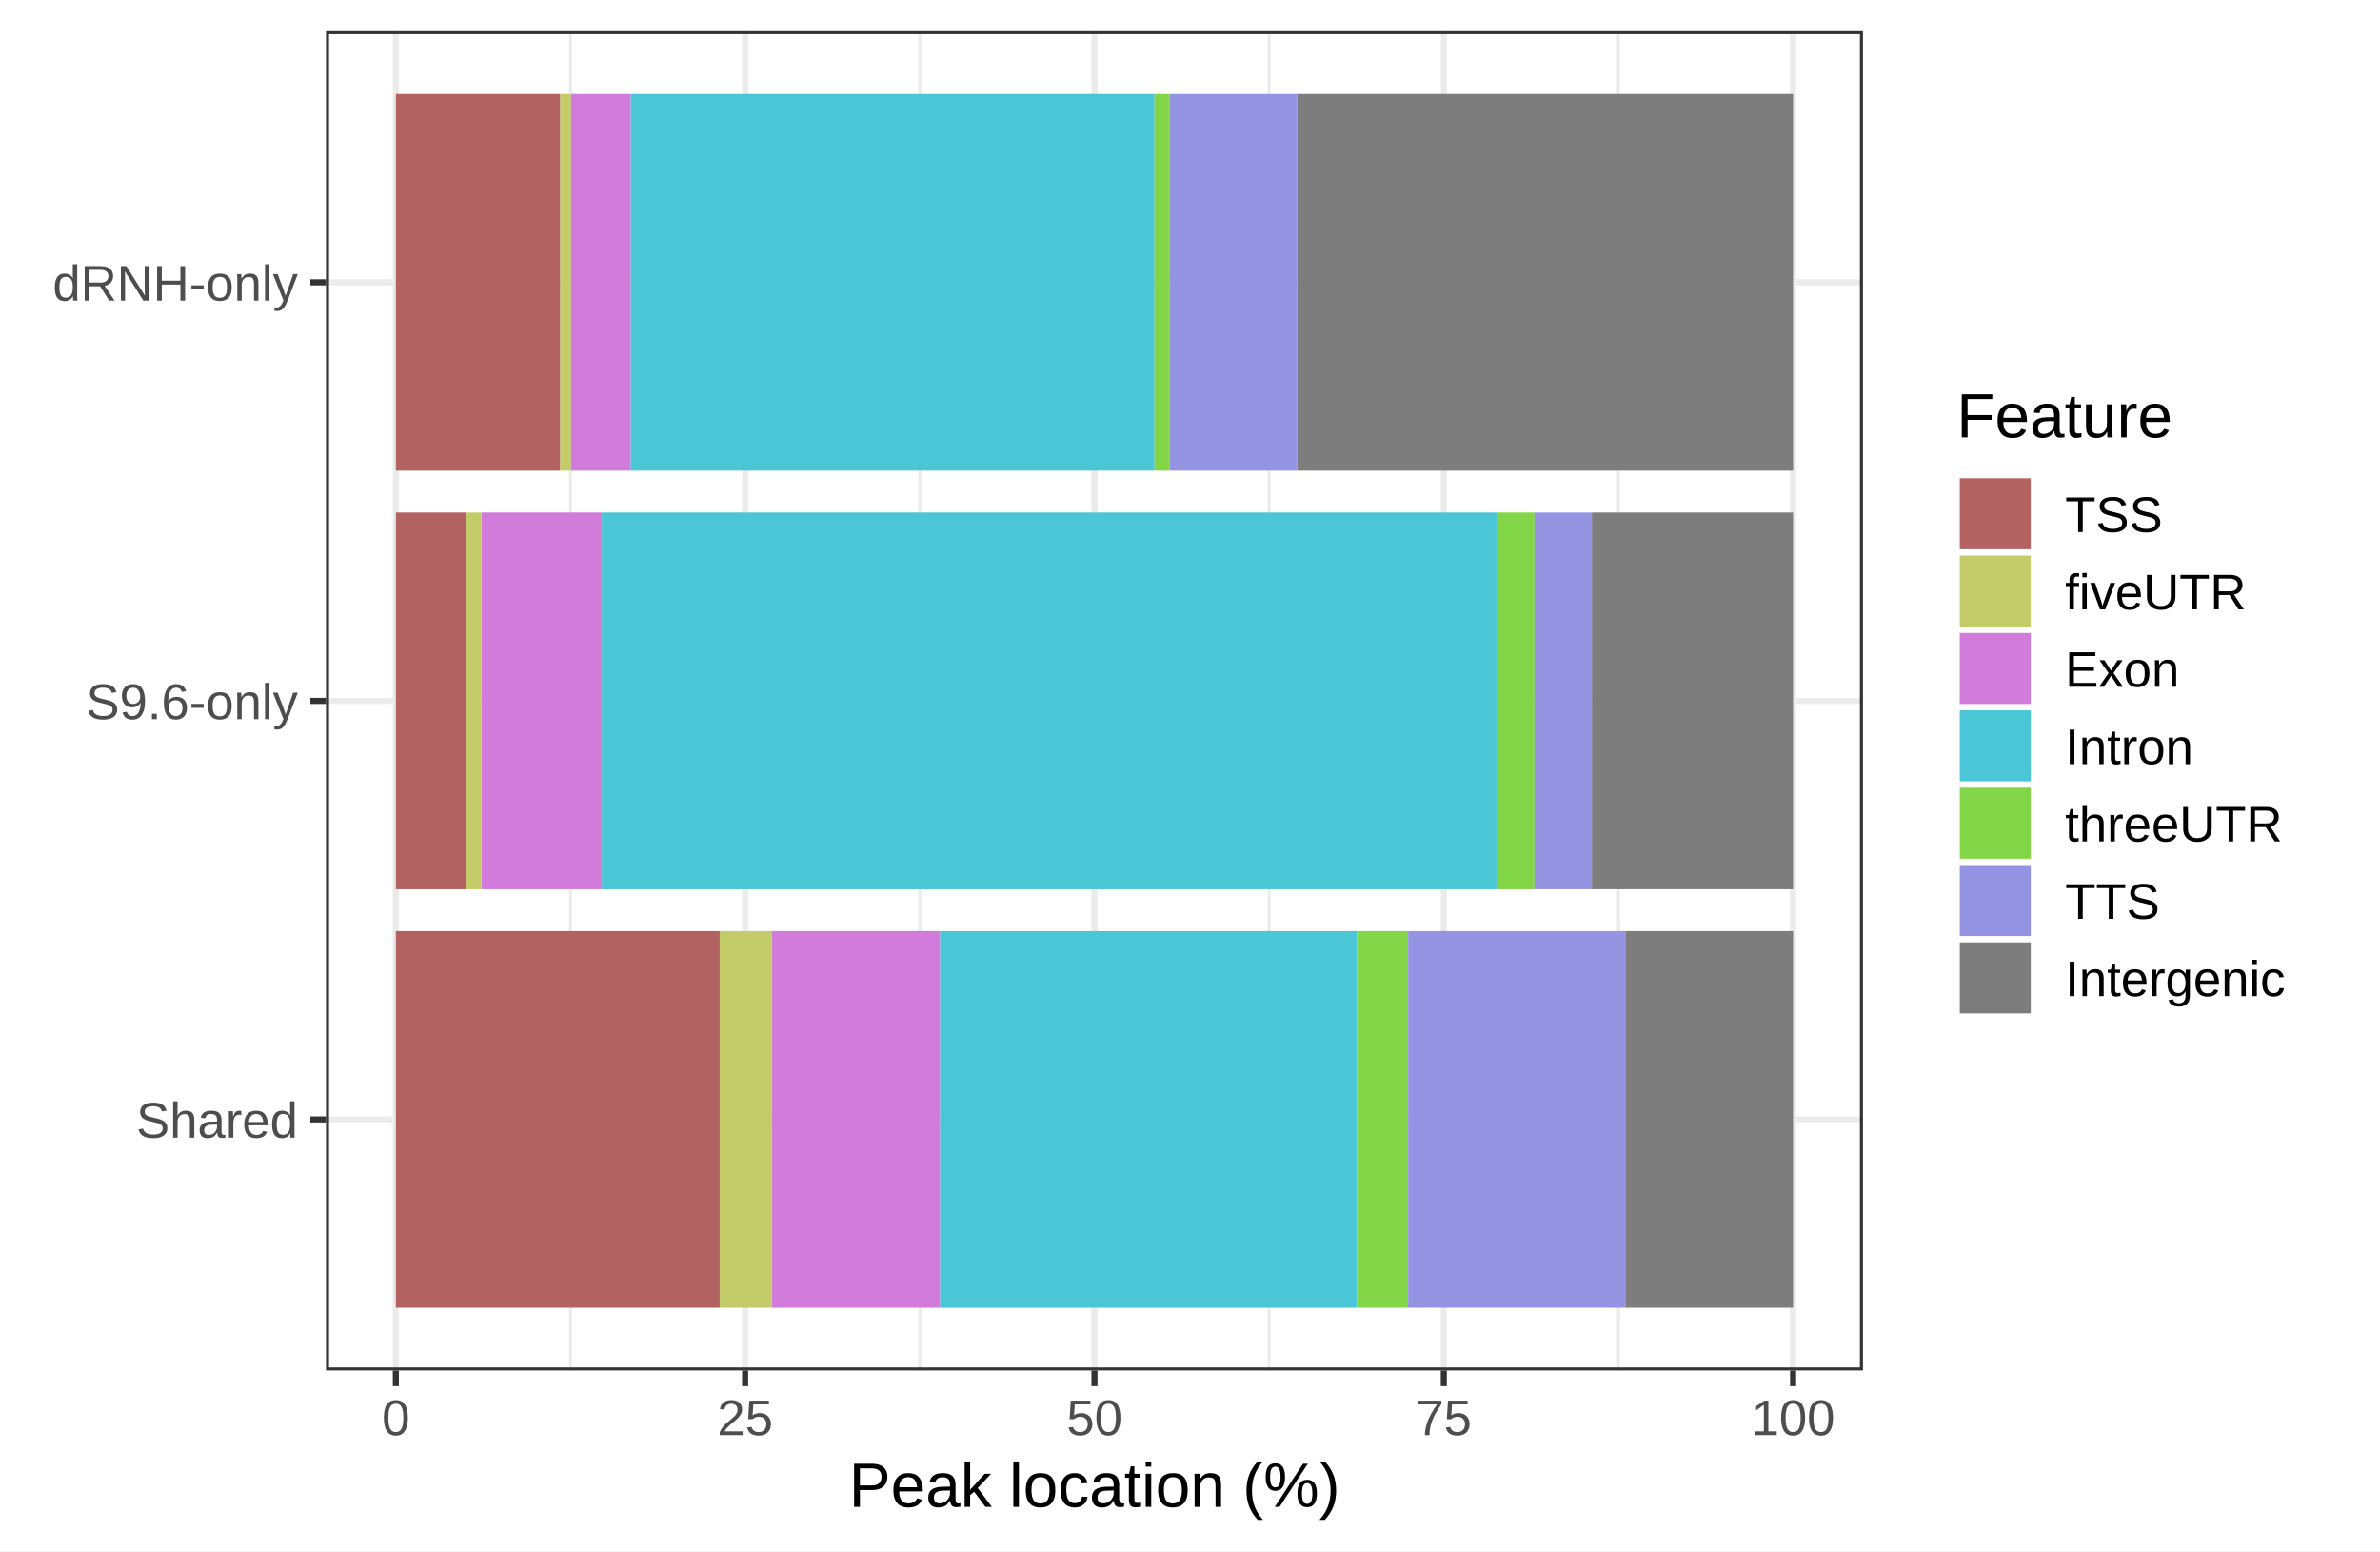
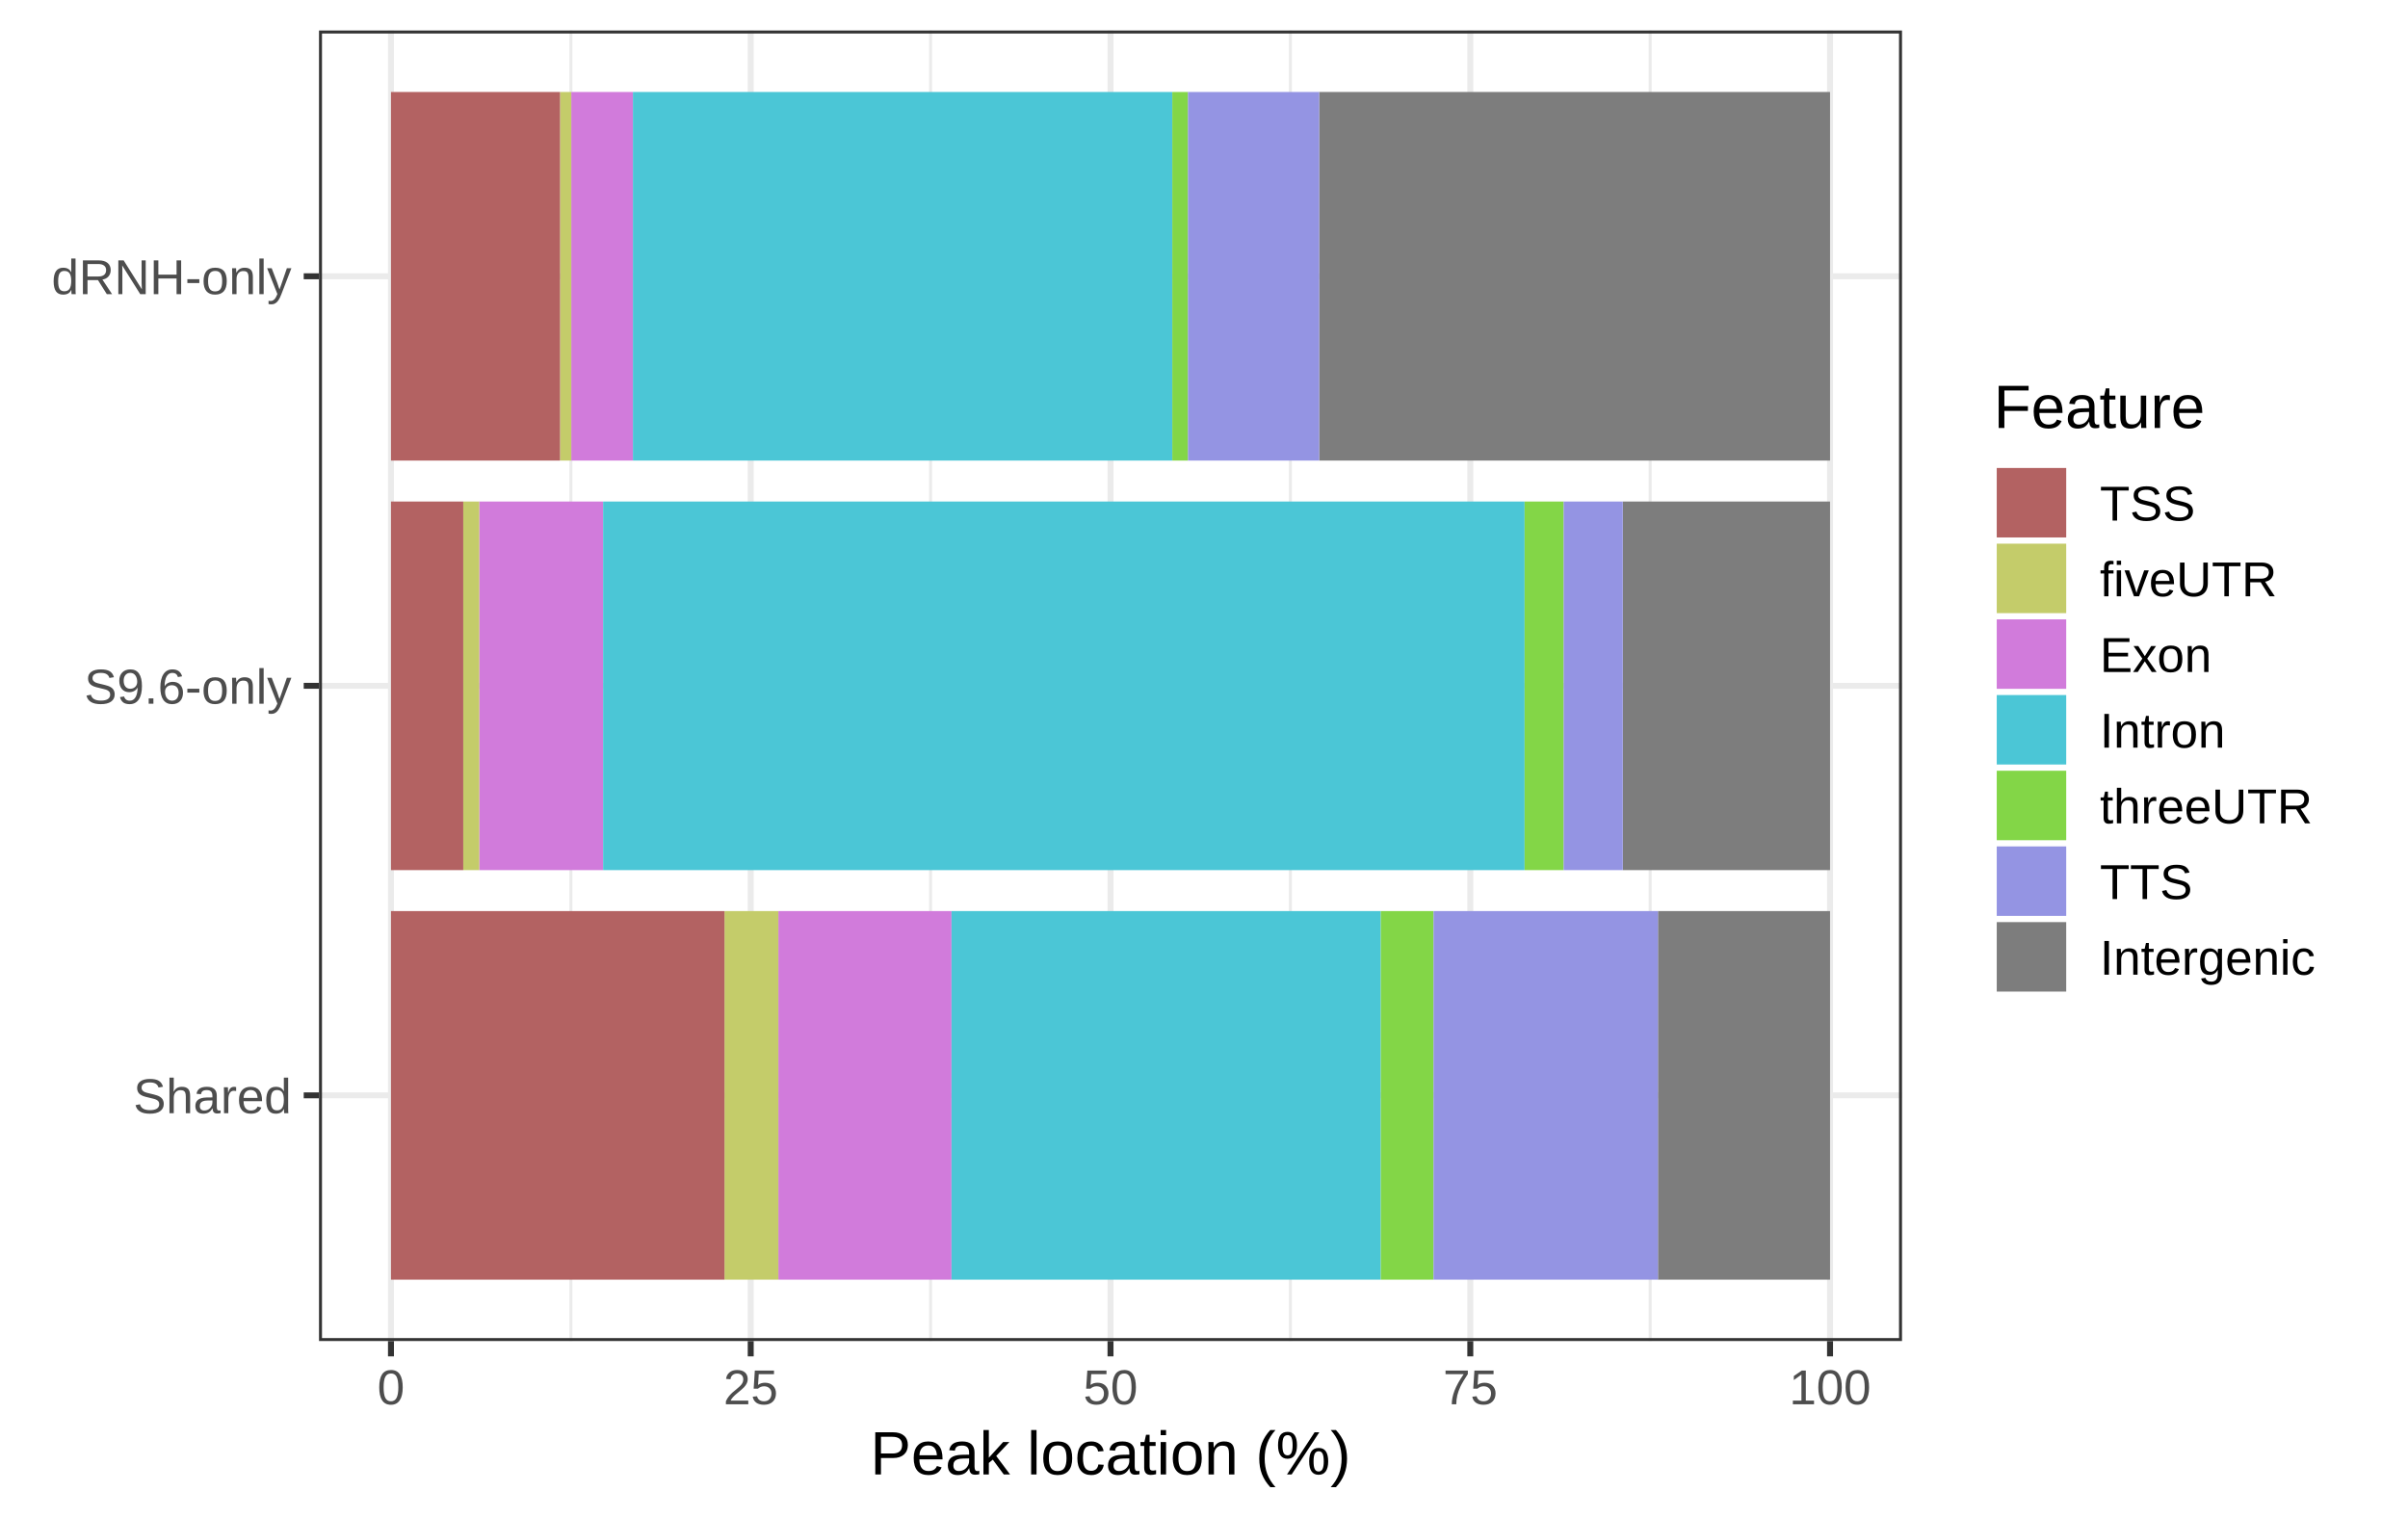
- <svg xmlns="http://www.w3.org/2000/svg" class="svglite" width="531.75pt" height="346.50pt" viewBox="0 0 531.75 346.50">
+ <svg xmlns="http://www.w3.org/2000/svg" class="svglite" width="549.75pt" height="346.50pt" viewBox="0 0 549.75 346.50">
  <defs>
    <style type="text/css">
    .svglite line, .svglite polyline, .svglite polygon, .svglite path, .svglite rect, .svglite circle {
      fill: none;
      stroke: #000000;
      stroke-linecap: round;
      stroke-linejoin: round;
      stroke-miterlimit: 10.00;
    }
  </style>
  </defs>
  <rect width="100%" height="100%" style="stroke: none; fill: #FFFFFF;" />
  <defs>
-     <clipPath id="cpMC4wMHw1MzEuNzV8MC4wMHwzNDYuNTA=">
-       <rect x="0.00" y="0.00" width="531.75" height="346.50" />
+     <clipPath id="cpMC4wMHw1NDkuNzV8MC4wMHwzNDYuNTA=">
+       <rect x="0.00" y="0.00" width="549.75" height="346.50" />
    </clipPath>
  </defs>
-   <g clip-path="url(#cpMC4wMHw1MzEuNzV8MC4wMHwzNDYuNTA=)">
-     <rect x="0.00" y="0.00" width="531.75" height="346.50" style="stroke-width: 1.36; stroke: #FFFFFF; fill: #FFFFFF;" />
+   <g clip-path="url(#cpMC4wMHw1NDkuNzV8MC4wMHwzNDYuNTA=)">
+     <rect x="0" y="0.00" width="549.75" height="346.50" style="stroke-width: 1.36; stroke: #FFFFFF; fill: #FFFFFF;" />
  </g>
  <defs>
-     <clipPath id="cpNzIuODN8NDE2LjIzfDYuOTd8MzA2LjE3">
-       <rect x="72.83" y="6.97" width="343.40" height="299.19" />
+     <clipPath id="cpNzIuODN8NDM0LjIzfDYuOTd8MzA2LjE3">
+       <rect x="72.83" y="6.97" width="361.40" height="299.19" />
    </clipPath>
  </defs>
-   <g clip-path="url(#cpNzIuODN8NDE2LjIzfDYuOTd8MzA2LjE3)">
-     <rect x="72.83" y="6.97" width="343.40" height="299.19" style="stroke-width: 1.36; stroke: none; fill: #FFFFFF;" />
-     <polyline points="127.46,306.17 127.46,6.97 " style="stroke-width: 0.68; stroke: #EBEBEB; stroke-linecap: butt;" />
-     <polyline points="205.51,306.17 205.51,6.97 " style="stroke-width: 0.68; stroke: #EBEBEB; stroke-linecap: butt;" />
-     <polyline points="283.55,306.17 283.55,6.97 " style="stroke-width: 0.68; stroke: #EBEBEB; stroke-linecap: butt;" />
-     <polyline points="361.60,306.17 361.60,6.97 " style="stroke-width: 0.68; stroke: #EBEBEB; stroke-linecap: butt;" />
-     <polyline points="72.83,250.07 416.23,250.07 " style="stroke-width: 1.36; stroke: #EBEBEB; stroke-linecap: butt;" />
-     <polyline points="72.83,156.57 416.23,156.57 " style="stroke-width: 1.36; stroke: #EBEBEB; stroke-linecap: butt;" />
-     <polyline points="72.83,63.07 416.23,63.07 " style="stroke-width: 1.36; stroke: #EBEBEB; stroke-linecap: butt;" />
-     <polyline points="88.44,306.17 88.44,6.97 " style="stroke-width: 1.36; stroke: #EBEBEB; stroke-linecap: butt;" />
-     <polyline points="166.48,306.17 166.48,6.97 " style="stroke-width: 1.36; stroke: #EBEBEB; stroke-linecap: butt;" />
-     <polyline points="244.53,306.17 244.53,6.97 " style="stroke-width: 1.36; stroke: #EBEBEB; stroke-linecap: butt;" />
-     <polyline points="322.58,306.17 322.58,6.97 " style="stroke-width: 1.36; stroke: #EBEBEB; stroke-linecap: butt;" />
-     <polyline points="400.62,306.17 400.62,6.97 " style="stroke-width: 1.36; stroke: #EBEBEB; stroke-linecap: butt;" />
-     <rect x="127.55" y="21.00" width="13.38" height="84.15" style="stroke-width: 1.07; stroke: none; stroke-linecap: square; stroke-linejoin: miter; fill: #D17BDB;" />
-     <rect x="125.12" y="21.00" width="2.43" height="84.15" style="stroke-width: 1.07; stroke: none; stroke-linecap: square; stroke-linejoin: miter; fill: #C4CC6A;" />
-     <rect x="289.79" y="21.00" width="110.83" height="84.15" style="stroke-width: 1.07; stroke: none; stroke-linecap: square; stroke-linejoin: miter; fill: #7D7D7D;" />
-     <rect x="140.93" y="21.00" width="117.01" height="84.15" style="stroke-width: 1.07; stroke: none; stroke-linecap: square; stroke-linejoin: miter; fill: #4BC6D6;" />
-     <rect x="257.94" y="21.00" width="3.41" height="84.15" style="stroke-width: 1.07; stroke: none; stroke-linecap: square; stroke-linejoin: miter; fill: #83D647;" />
-     <rect x="88.44" y="21.00" width="36.68" height="84.15" style="stroke-width: 1.07; stroke: none; stroke-linecap: square; stroke-linejoin: miter; fill: #B36262;" />
-     <rect x="261.34" y="21.00" width="28.45" height="84.15" style="stroke-width: 1.07; stroke: none; stroke-linecap: square; stroke-linejoin: miter; fill: #9494E3;" />
-     <rect x="107.58" y="114.50" width="26.88" height="84.15" style="stroke-width: 1.07; stroke: none; stroke-linecap: square; stroke-linejoin: miter; fill: #D17BDB;" />
-     <rect x="104.12" y="114.50" width="3.46" height="84.15" style="stroke-width: 1.07; stroke: none; stroke-linecap: square; stroke-linejoin: miter; fill: #C4CC6A;" />
-     <rect x="355.66" y="114.50" width="44.96" height="84.15" style="stroke-width: 1.07; stroke: none; stroke-linecap: square; stroke-linejoin: miter; fill: #7D7D7D;" />
-     <rect x="134.46" y="114.50" width="199.90" height="84.15" style="stroke-width: 1.07; stroke: none; stroke-linecap: square; stroke-linejoin: miter; fill: #4BC6D6;" />
-     <rect x="334.36" y="114.50" width="8.48" height="84.15" style="stroke-width: 1.07; stroke: none; stroke-linecap: square; stroke-linejoin: miter; fill: #83D647;" />
-     <rect x="88.44" y="114.50" width="15.68" height="84.15" style="stroke-width: 1.07; stroke: none; stroke-linecap: square; stroke-linejoin: miter; fill: #B36262;" />
-     <rect x="342.83" y="114.50" width="12.83" height="84.15" style="stroke-width: 1.07; stroke: none; stroke-linecap: square; stroke-linejoin: miter; fill: #9494E3;" />
-     <rect x="172.48" y="208.00" width="37.56" height="84.15" style="stroke-width: 1.07; stroke: none; stroke-linecap: square; stroke-linejoin: miter; fill: #D17BDB;" />
-     <rect x="160.79" y="208.00" width="11.69" height="84.15" style="stroke-width: 1.07; stroke: none; stroke-linecap: square; stroke-linejoin: miter; fill: #C4CC6A;" />
-     <rect x="363.28" y="208.00" width="37.34" height="84.15" style="stroke-width: 1.07; stroke: none; stroke-linecap: square; stroke-linejoin: miter; fill: #7D7D7D;" />
-     <rect x="210.04" y="208.00" width="93.13" height="84.15" style="stroke-width: 1.07; stroke: none; stroke-linecap: square; stroke-linejoin: miter; fill: #4BC6D6;" />
-     <rect x="303.17" y="208.00" width="11.44" height="84.15" style="stroke-width: 1.07; stroke: none; stroke-linecap: square; stroke-linejoin: miter; fill: #83D647;" />
-     <rect x="88.44" y="208.00" width="72.35" height="84.15" style="stroke-width: 1.07; stroke: none; stroke-linecap: square; stroke-linejoin: miter; fill: #B36262;" />
-     <rect x="314.61" y="208.00" width="48.68" height="84.15" style="stroke-width: 1.07; stroke: none; stroke-linecap: square; stroke-linejoin: miter; fill: #9494E3;" />
-     <rect x="72.83" y="6.97" width="343.40" height="299.19" style="stroke-width: 1.36; stroke: #333333;" />
+   <g clip-path="url(#cpNzIuODN8NDM0LjIzfDYuOTd8MzA2LjE3)">
+     <rect x="72.83" y="6.97" width="361.40" height="299.19" style="stroke-width: 1.36; stroke: none; fill: #FFFFFF;" />
+     <polyline points="130.33,306.17 130.33,6.97 " style="stroke-width: 0.68; stroke: #EBEBEB; stroke-linecap: butt;" />
+     <polyline points="212.46,306.17 212.46,6.97 " style="stroke-width: 0.68; stroke: #EBEBEB; stroke-linecap: butt;" />
+     <polyline points="294.60,306.17 294.60,6.97 " style="stroke-width: 0.68; stroke: #EBEBEB; stroke-linecap: butt;" />
+     <polyline points="376.73,306.17 376.73,6.97 " style="stroke-width: 0.68; stroke: #EBEBEB; stroke-linecap: butt;" />
+     <polyline points="72.83,250.07 434.23,250.07 " style="stroke-width: 1.36; stroke: #EBEBEB; stroke-linecap: butt;" />
+     <polyline points="72.83,156.57 434.23,156.57 " style="stroke-width: 1.36; stroke: #EBEBEB; stroke-linecap: butt;" />
+     <polyline points="72.83,63.07 434.23,63.07 " style="stroke-width: 1.36; stroke: #EBEBEB; stroke-linecap: butt;" />
+     <polyline points="89.26,306.17 89.26,6.97 " style="stroke-width: 1.36; stroke: #EBEBEB; stroke-linecap: butt;" />
+     <polyline points="171.39,306.17 171.39,6.97 " style="stroke-width: 1.36; stroke: #EBEBEB; stroke-linecap: butt;" />
+     <polyline points="253.53,306.17 253.53,6.97 " style="stroke-width: 1.36; stroke: #EBEBEB; stroke-linecap: butt;" />
+     <polyline points="335.67,306.17 335.67,6.97 " style="stroke-width: 1.36; stroke: #EBEBEB; stroke-linecap: butt;" />
+     <polyline points="417.80,306.17 417.80,6.97 " style="stroke-width: 1.36; stroke: #EBEBEB; stroke-linecap: butt;" />
+     <rect x="130.42" y="21.00" width="14.08" height="84.15" style="stroke-width: 1.07; stroke: none; stroke-linecap: square; stroke-linejoin: miter; fill: #D17BDB;" />
+     <rect x="127.86" y="21.00" width="2.56" height="84.15" style="stroke-width: 1.07; stroke: none; stroke-linecap: square; stroke-linejoin: miter; fill: #C4CC6A;" />
+     <rect x="301.16" y="21.00" width="116.64" height="84.15" style="stroke-width: 1.07; stroke: none; stroke-linecap: square; stroke-linejoin: miter; fill: #7D7D7D;" />
+     <rect x="144.50" y="21.00" width="123.14" height="84.15" style="stroke-width: 1.07; stroke: none; stroke-linecap: square; stroke-linejoin: miter; fill: #4BC6D6;" />
+     <rect x="267.64" y="21.00" width="3.59" height="84.15" style="stroke-width: 1.07; stroke: none; stroke-linecap: square; stroke-linejoin: miter; fill: #83D647;" />
+     <rect x="89.26" y="21.00" width="38.60" height="84.15" style="stroke-width: 1.07; stroke: none; stroke-linecap: square; stroke-linejoin: miter; fill: #B36262;" />
+     <rect x="271.22" y="21.00" width="29.94" height="84.15" style="stroke-width: 1.07; stroke: none; stroke-linecap: square; stroke-linejoin: miter; fill: #9494E3;" />
+     <rect x="109.40" y="114.50" width="28.28" height="84.15" style="stroke-width: 1.07; stroke: none; stroke-linecap: square; stroke-linejoin: miter; fill: #D17BDB;" />
+     <rect x="105.76" y="114.50" width="3.65" height="84.15" style="stroke-width: 1.07; stroke: none; stroke-linecap: square; stroke-linejoin: miter; fill: #C4CC6A;" />
+     <rect x="370.49" y="114.50" width="47.31" height="84.15" style="stroke-width: 1.07; stroke: none; stroke-linecap: square; stroke-linejoin: miter; fill: #7D7D7D;" />
+     <rect x="137.69" y="114.50" width="210.38" height="84.15" style="stroke-width: 1.07; stroke: none; stroke-linecap: square; stroke-linejoin: miter; fill: #4BC6D6;" />
+     <rect x="348.07" y="114.50" width="8.92" height="84.15" style="stroke-width: 1.07; stroke: none; stroke-linecap: square; stroke-linejoin: miter; fill: #83D647;" />
+     <rect x="89.26" y="114.50" width="16.50" height="84.15" style="stroke-width: 1.07; stroke: none; stroke-linecap: square; stroke-linejoin: miter; fill: #B36262;" />
+     <rect x="356.99" y="114.50" width="13.50" height="84.15" style="stroke-width: 1.07; stroke: none; stroke-linecap: square; stroke-linejoin: miter; fill: #9494E3;" />
+     <rect x="177.70" y="208.00" width="39.53" height="84.15" style="stroke-width: 1.07; stroke: none; stroke-linecap: square; stroke-linejoin: miter; fill: #D17BDB;" />
+     <rect x="165.40" y="208.00" width="12.30" height="84.15" style="stroke-width: 1.07; stroke: none; stroke-linecap: square; stroke-linejoin: miter; fill: #C4CC6A;" />
+     <rect x="378.51" y="208.00" width="39.29" height="84.15" style="stroke-width: 1.07; stroke: none; stroke-linecap: square; stroke-linejoin: miter; fill: #7D7D7D;" />
+     <rect x="217.23" y="208.00" width="98.01" height="84.15" style="stroke-width: 1.07; stroke: none; stroke-linecap: square; stroke-linejoin: miter; fill: #4BC6D6;" />
+     <rect x="315.24" y="208.00" width="12.04" height="84.15" style="stroke-width: 1.07; stroke: none; stroke-linecap: square; stroke-linejoin: miter; fill: #83D647;" />
+     <rect x="89.26" y="208.00" width="76.14" height="84.15" style="stroke-width: 1.07; stroke: none; stroke-linecap: square; stroke-linejoin: miter; fill: #B36262;" />
+     <rect x="327.28" y="208.00" width="51.23" height="84.15" style="stroke-width: 1.07; stroke: none; stroke-linecap: square; stroke-linejoin: miter; fill: #9494E3;" />
+     <rect x="72.83" y="6.97" width="361.40" height="299.19" style="stroke-width: 1.36; stroke: #333333;" />
  </g>
-   <g clip-path="url(#cpMC4wMHw1MzEuNzV8MC4wMHwzNDYuNTA=)">
+   <g clip-path="url(#cpMC4wMHw1NDkuNzV8MC4wMHwzNDYuNTA=)">
    <text x="66.55" y="254.15" text-anchor="end" style="font-size: 11.20px; fill: #4D4D4D; font-family: Liberation Sans;" textLength="39.38px" lengthAdjust="spacingAndGlyphs">Shared</text>
    <text x="66.55" y="160.65" text-anchor="end" style="font-size: 11.20px; fill: #4D4D4D; font-family: Liberation Sans;" textLength="52.82px" lengthAdjust="spacingAndGlyphs">S9.6-only</text>
    <text x="66.55" y="67.15" text-anchor="end" style="font-size: 11.20px; fill: #4D4D4D; font-family: Liberation Sans;" textLength="59.58px" lengthAdjust="spacingAndGlyphs">dRNH-only</text>
    <polyline points="69.34,250.07 72.83,250.07 " style="stroke-width: 1.36; stroke: #333333; stroke-linecap: butt;" />
    <polyline points="69.34,156.57 72.83,156.57 " style="stroke-width: 1.36; stroke: #333333; stroke-linecap: butt;" />
    <polyline points="69.34,63.07 72.83,63.07 " style="stroke-width: 1.36; stroke: #333333; stroke-linecap: butt;" />
-     <polyline points="88.44,309.66 88.44,306.17 " style="stroke-width: 1.36; stroke: #333333; stroke-linecap: butt;" />
-     <polyline points="166.48,309.66 166.48,306.17 " style="stroke-width: 1.36; stroke: #333333; stroke-linecap: butt;" />
-     <polyline points="244.53,309.66 244.53,306.17 " style="stroke-width: 1.36; stroke: #333333; stroke-linecap: butt;" />
-     <polyline points="322.58,309.66 322.58,306.17 " style="stroke-width: 1.36; stroke: #333333; stroke-linecap: butt;" />
-     <polyline points="400.62,309.66 400.62,306.17 " style="stroke-width: 1.36; stroke: #333333; stroke-linecap: butt;" />
-     <text x="88.44" y="320.60" text-anchor="middle" style="font-size: 11.20px; fill: #4D4D4D; font-family: Liberation Sans;" textLength="7.12px" lengthAdjust="spacingAndGlyphs">0</text>
-     <text x="166.48" y="320.60" text-anchor="middle" style="font-size: 11.20px; fill: #4D4D4D; font-family: Liberation Sans;" textLength="14.24px" lengthAdjust="spacingAndGlyphs">25</text>
-     <text x="244.53" y="320.60" text-anchor="middle" style="font-size: 11.20px; fill: #4D4D4D; font-family: Liberation Sans;" textLength="14.24px" lengthAdjust="spacingAndGlyphs">50</text>
-     <text x="322.58" y="320.60" text-anchor="middle" style="font-size: 11.20px; fill: #4D4D4D; font-family: Liberation Sans;" textLength="14.24px" lengthAdjust="spacingAndGlyphs">75</text>
-     <text x="400.62" y="320.60" text-anchor="middle" style="font-size: 11.20px; fill: #4D4D4D; font-family: Liberation Sans;" textLength="21.36px" lengthAdjust="spacingAndGlyphs">100</text>
-     <text x="244.53" y="336.62" text-anchor="middle" style="font-size: 14.00px; font-family: Liberation Sans;" textLength="121.87px" lengthAdjust="spacingAndGlyphs">Peak location (%)</text>
-     <rect x="430.18" y="79.07" width="94.60" height="154.99" style="stroke-width: 1.36; stroke: none; fill: #FFFFFF;" />
-     <text x="437.15" y="97.71" style="font-size: 14.00px; font-family: Liberation Sans;" textLength="52.88px" lengthAdjust="spacingAndGlyphs">Feature</text>
-     <rect x="437.15" y="106.13" width="17.28" height="17.28" style="stroke-width: 1.36; stroke: none; fill: #FFFFFF;" />
-     <rect x="437.86" y="106.84" width="15.86" height="15.86" style="stroke-width: 1.07; stroke: none; stroke-linecap: square; stroke-linejoin: miter; fill: #B36262;" />
-     <rect x="437.15" y="123.41" width="17.28" height="17.28" style="stroke-width: 1.36; stroke: none; fill: #FFFFFF;" />
-     <rect x="437.86" y="124.12" width="15.86" height="15.86" style="stroke-width: 1.07; stroke: none; stroke-linecap: square; stroke-linejoin: miter; fill: #C4CC6A;" />
-     <rect x="437.15" y="140.69" width="17.28" height="17.28" style="stroke-width: 1.36; stroke: none; fill: #FFFFFF;" />
-     <rect x="437.86" y="141.40" width="15.86" height="15.86" style="stroke-width: 1.07; stroke: none; stroke-linecap: square; stroke-linejoin: miter; fill: #D17BDB;" />
-     <rect x="437.15" y="157.97" width="17.28" height="17.28" style="stroke-width: 1.36; stroke: none; fill: #FFFFFF;" />
-     <rect x="437.86" y="158.68" width="15.86" height="15.86" style="stroke-width: 1.07; stroke: none; stroke-linecap: square; stroke-linejoin: miter; fill: #4BC6D6;" />
-     <rect x="437.15" y="175.25" width="17.28" height="17.28" style="stroke-width: 1.36; stroke: none; fill: #FFFFFF;" />
-     <rect x="437.86" y="175.96" width="15.86" height="15.86" style="stroke-width: 1.07; stroke: none; stroke-linecap: square; stroke-linejoin: miter; fill: #83D647;" />
-     <rect x="437.15" y="192.53" width="17.28" height="17.28" style="stroke-width: 1.36; stroke: none; fill: #FFFFFF;" />
-     <rect x="437.86" y="193.24" width="15.86" height="15.86" style="stroke-width: 1.07; stroke: none; stroke-linecap: square; stroke-linejoin: miter; fill: #9494E3;" />
-     <rect x="437.15" y="209.81" width="17.28" height="17.28" style="stroke-width: 1.36; stroke: none; fill: #FFFFFF;" />
-     <rect x="437.86" y="210.52" width="15.86" height="15.86" style="stroke-width: 1.07; stroke: none; stroke-linecap: square; stroke-linejoin: miter; fill: #7D7D7D;" />
-     <text x="461.40" y="118.85" style="font-size: 11.20px; font-family: Liberation Sans;" textLength="21.03px" lengthAdjust="spacingAndGlyphs">TSS</text>
-     <text x="461.40" y="136.13" style="font-size: 11.20px; font-family: Liberation Sans;" textLength="43.35px" lengthAdjust="spacingAndGlyphs">fiveUTR</text>
-     <text x="461.40" y="153.41" style="font-size: 11.20px; font-family: Liberation Sans;" textLength="27.29px" lengthAdjust="spacingAndGlyphs">Exon</text>
-     <text x="461.40" y="170.69" style="font-size: 11.20px; font-family: Liberation Sans;" textLength="33.07px" lengthAdjust="spacingAndGlyphs">Intron</text>
-     <text x="461.40" y="187.97" style="font-size: 11.20px; font-family: Liberation Sans;" textLength="52.39px" lengthAdjust="spacingAndGlyphs">threeUTR</text>
-     <text x="461.40" y="205.25" style="font-size: 11.20px; font-family: Liberation Sans;" textLength="20.57px" lengthAdjust="spacingAndGlyphs">TTS</text>
-     <text x="461.40" y="222.53" style="font-size: 11.20px; font-family: Liberation Sans;" textLength="56.40px" lengthAdjust="spacingAndGlyphs">Intergenic</text>
+     <polyline points="89.26,309.66 89.26,306.17 " style="stroke-width: 1.36; stroke: #333333; stroke-linecap: butt;" />
+     <polyline points="171.39,309.66 171.39,306.17 " style="stroke-width: 1.36; stroke: #333333; stroke-linecap: butt;" />
+     <polyline points="253.53,309.66 253.53,306.17 " style="stroke-width: 1.36; stroke: #333333; stroke-linecap: butt;" />
+     <polyline points="335.67,309.66 335.67,306.17 " style="stroke-width: 1.36; stroke: #333333; stroke-linecap: butt;" />
+     <polyline points="417.80,309.66 417.80,306.17 " style="stroke-width: 1.36; stroke: #333333; stroke-linecap: butt;" />
+     <text x="89.26" y="320.60" text-anchor="middle" style="font-size: 11.20px; fill: #4D4D4D; font-family: Liberation Sans;" textLength="7.12px" lengthAdjust="spacingAndGlyphs">0</text>
+     <text x="171.39" y="320.60" text-anchor="middle" style="font-size: 11.20px; fill: #4D4D4D; font-family: Liberation Sans;" textLength="14.24px" lengthAdjust="spacingAndGlyphs">25</text>
+     <text x="253.53" y="320.60" text-anchor="middle" style="font-size: 11.20px; fill: #4D4D4D; font-family: Liberation Sans;" textLength="14.24px" lengthAdjust="spacingAndGlyphs">50</text>
+     <text x="335.67" y="320.60" text-anchor="middle" style="font-size: 11.20px; fill: #4D4D4D; font-family: Liberation Sans;" textLength="14.24px" lengthAdjust="spacingAndGlyphs">75</text>
+     <text x="417.80" y="320.60" text-anchor="middle" style="font-size: 11.20px; fill: #4D4D4D; font-family: Liberation Sans;" textLength="21.36px" lengthAdjust="spacingAndGlyphs">100</text>
+     <text x="253.53" y="336.62" text-anchor="middle" style="font-size: 14.00px; font-family: Liberation Sans;" textLength="121.87px" lengthAdjust="spacingAndGlyphs">Peak location (%)</text>
+     <rect x="448.18" y="79.07" width="94.60" height="154.99" style="stroke-width: 1.36; stroke: none; fill: #FFFFFF;" />
+     <text x="455.15" y="97.71" style="font-size: 14.00px; font-family: Liberation Sans;" textLength="52.88px" lengthAdjust="spacingAndGlyphs">Feature</text>
+     <rect x="455.15" y="106.13" width="17.28" height="17.28" style="stroke-width: 1.36; stroke: none; fill: #FFFFFF;" />
+     <rect x="455.86" y="106.84" width="15.86" height="15.86" style="stroke-width: 1.07; stroke: none; stroke-linecap: square; stroke-linejoin: miter; fill: #B36262;" />
+     <rect x="455.15" y="123.41" width="17.28" height="17.28" style="stroke-width: 1.36; stroke: none; fill: #FFFFFF;" />
+     <rect x="455.86" y="124.12" width="15.86" height="15.86" style="stroke-width: 1.07; stroke: none; stroke-linecap: square; stroke-linejoin: miter; fill: #C4CC6A;" />
+     <rect x="455.15" y="140.69" width="17.28" height="17.28" style="stroke-width: 1.36; stroke: none; fill: #FFFFFF;" />
+     <rect x="455.86" y="141.40" width="15.86" height="15.86" style="stroke-width: 1.07; stroke: none; stroke-linecap: square; stroke-linejoin: miter; fill: #D17BDB;" />
+     <rect x="455.15" y="157.97" width="17.28" height="17.28" style="stroke-width: 1.36; stroke: none; fill: #FFFFFF;" />
+     <rect x="455.86" y="158.68" width="15.86" height="15.86" style="stroke-width: 1.07; stroke: none; stroke-linecap: square; stroke-linejoin: miter; fill: #4BC6D6;" />
+     <rect x="455.15" y="175.25" width="17.28" height="17.28" style="stroke-width: 1.36; stroke: none; fill: #FFFFFF;" />
+     <rect x="455.86" y="175.96" width="15.86" height="15.86" style="stroke-width: 1.07; stroke: none; stroke-linecap: square; stroke-linejoin: miter; fill: #83D647;" />
+     <rect x="455.15" y="192.53" width="17.28" height="17.28" style="stroke-width: 1.36; stroke: none; fill: #FFFFFF;" />
+     <rect x="455.86" y="193.24" width="15.86" height="15.86" style="stroke-width: 1.07; stroke: none; stroke-linecap: square; stroke-linejoin: miter; fill: #9494E3;" />
+     <rect x="455.15" y="209.81" width="17.28" height="17.28" style="stroke-width: 1.36; stroke: none; fill: #FFFFFF;" />
+     <rect x="455.86" y="210.52" width="15.86" height="15.86" style="stroke-width: 1.07; stroke: none; stroke-linecap: square; stroke-linejoin: miter; fill: #7D7D7D;" />
+     <text x="479.40" y="118.85" style="font-size: 11.20px; font-family: Liberation Sans;" textLength="21.03px" lengthAdjust="spacingAndGlyphs">TSS</text>
+     <text x="479.40" y="136.13" style="font-size: 11.20px; font-family: Liberation Sans;" textLength="43.35px" lengthAdjust="spacingAndGlyphs">fiveUTR</text>
+     <text x="479.40" y="153.41" style="font-size: 11.20px; font-family: Liberation Sans;" textLength="27.29px" lengthAdjust="spacingAndGlyphs">Exon</text>
+     <text x="479.40" y="170.69" style="font-size: 11.20px; font-family: Liberation Sans;" textLength="33.07px" lengthAdjust="spacingAndGlyphs">Intron</text>
+     <text x="479.40" y="187.97" style="font-size: 11.20px; font-family: Liberation Sans;" textLength="52.39px" lengthAdjust="spacingAndGlyphs">threeUTR</text>
+     <text x="479.40" y="205.25" style="font-size: 11.20px; font-family: Liberation Sans;" textLength="20.57px" lengthAdjust="spacingAndGlyphs">TTS</text>
+     <text x="479.40" y="222.53" style="font-size: 11.20px; font-family: Liberation Sans;" textLength="56.40px" lengthAdjust="spacingAndGlyphs">Intergenic</text>
  </g>
</svg>
